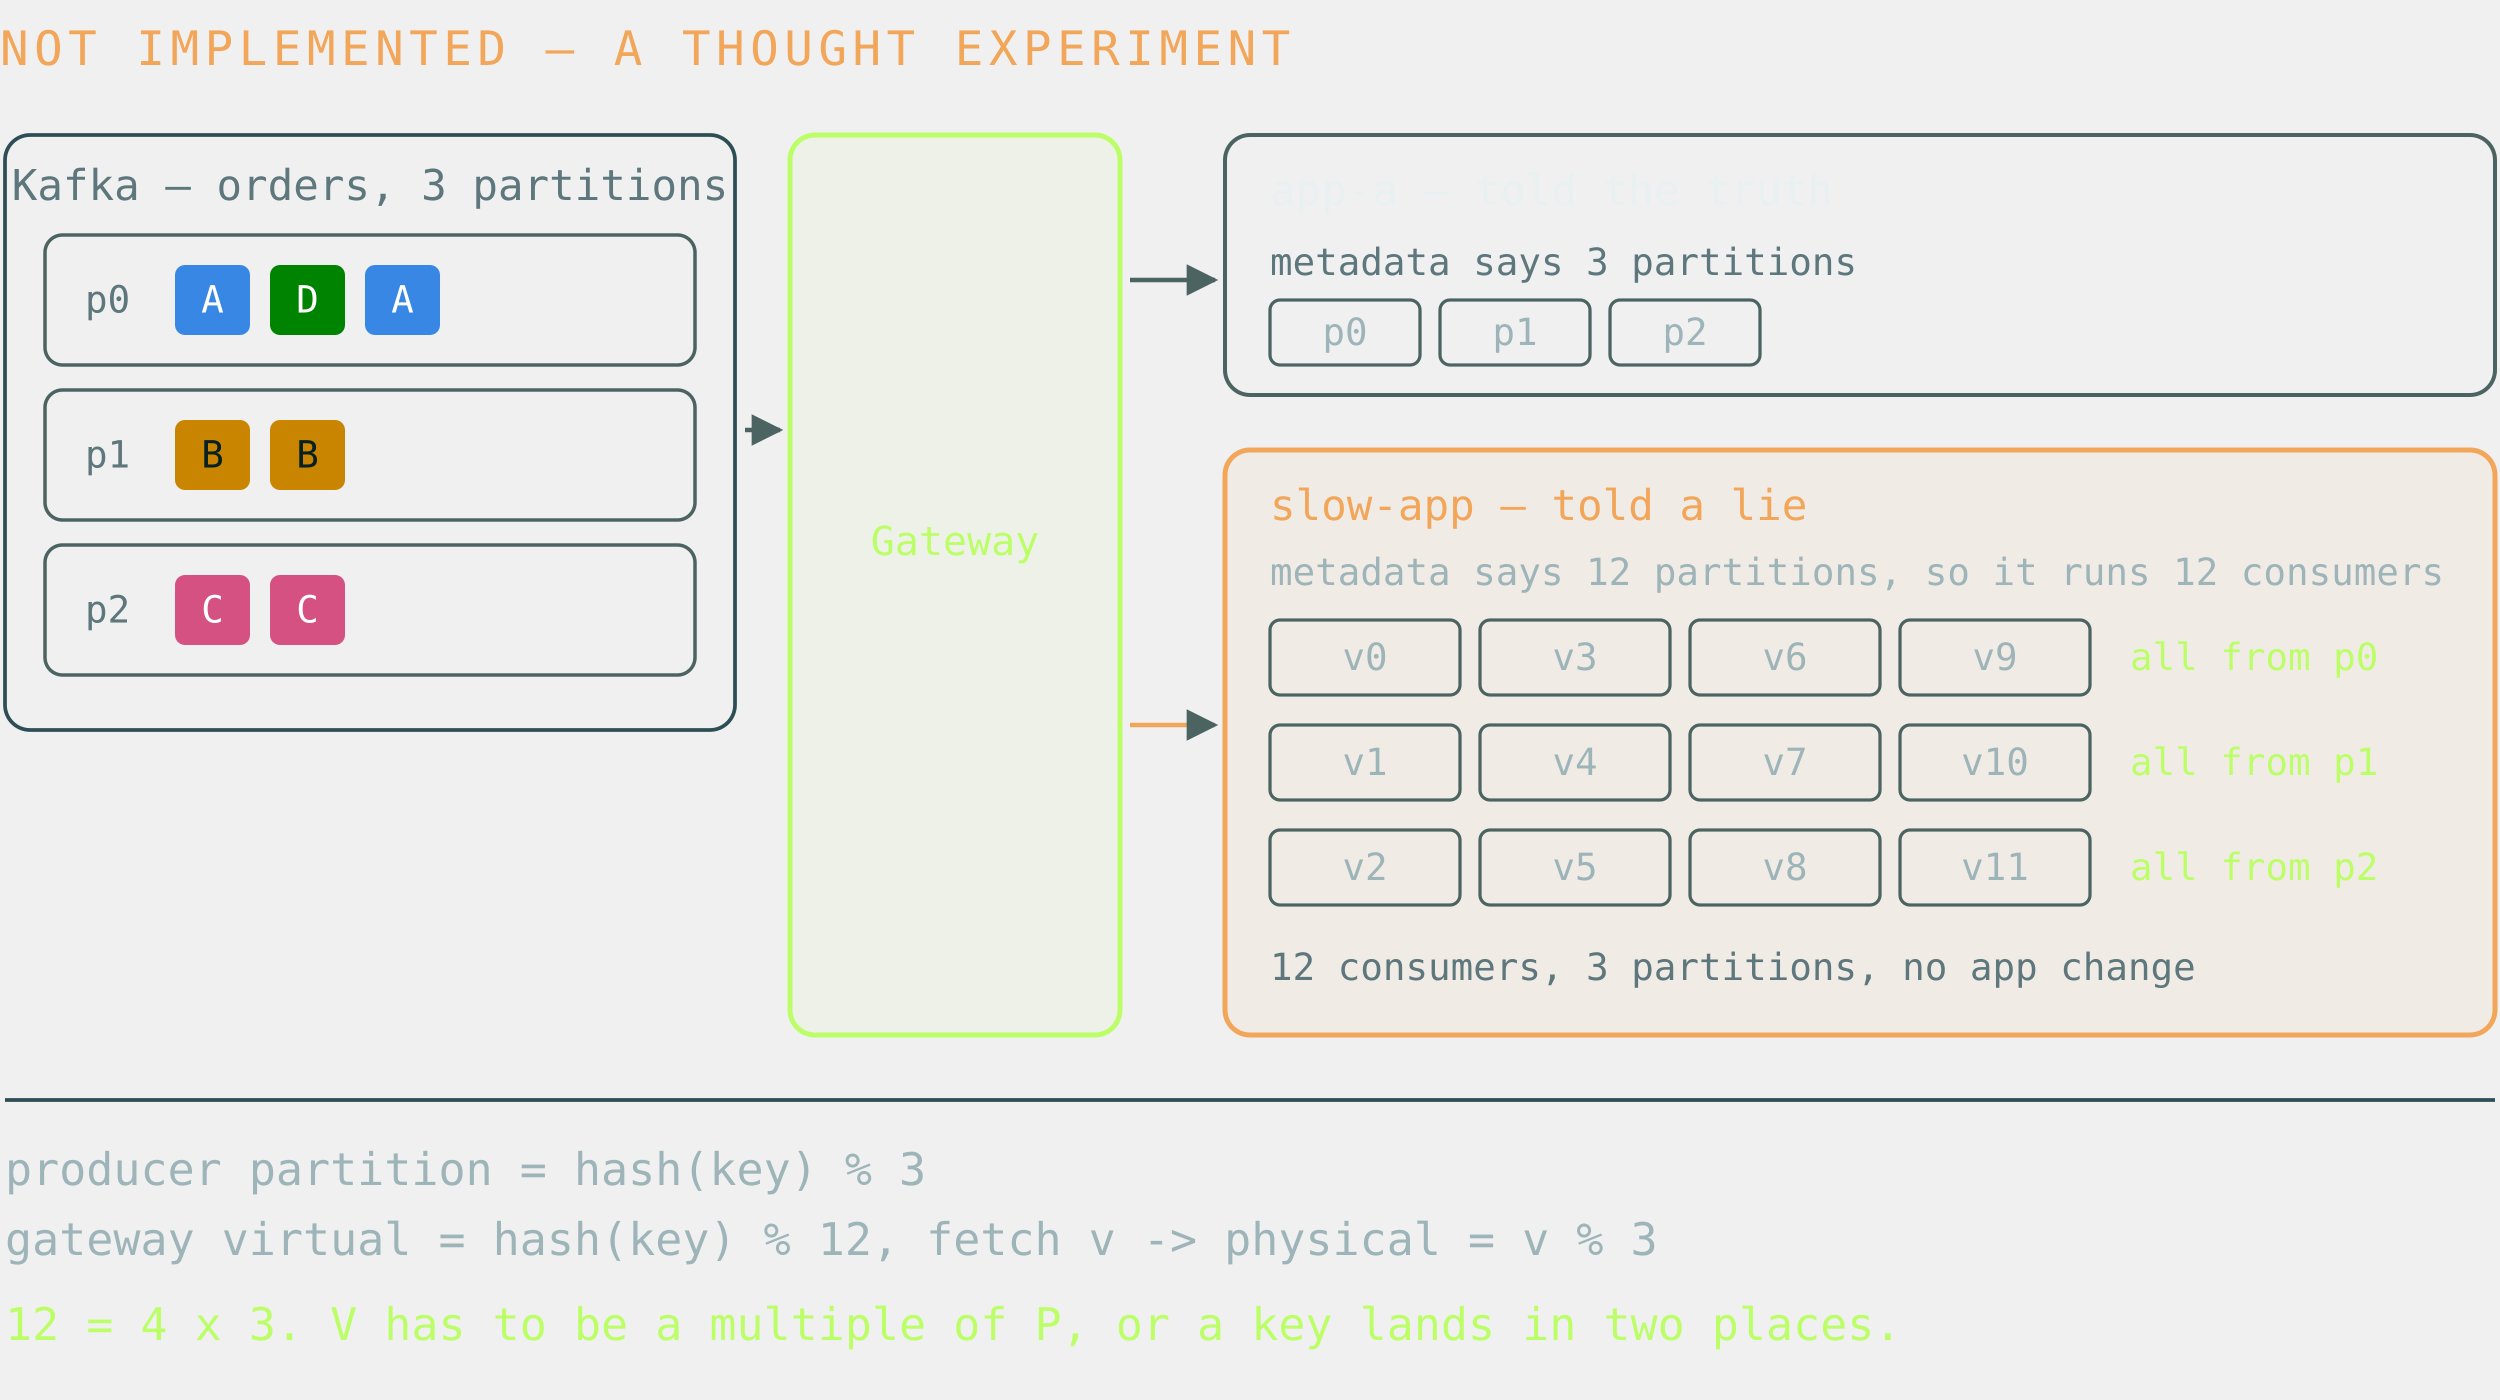
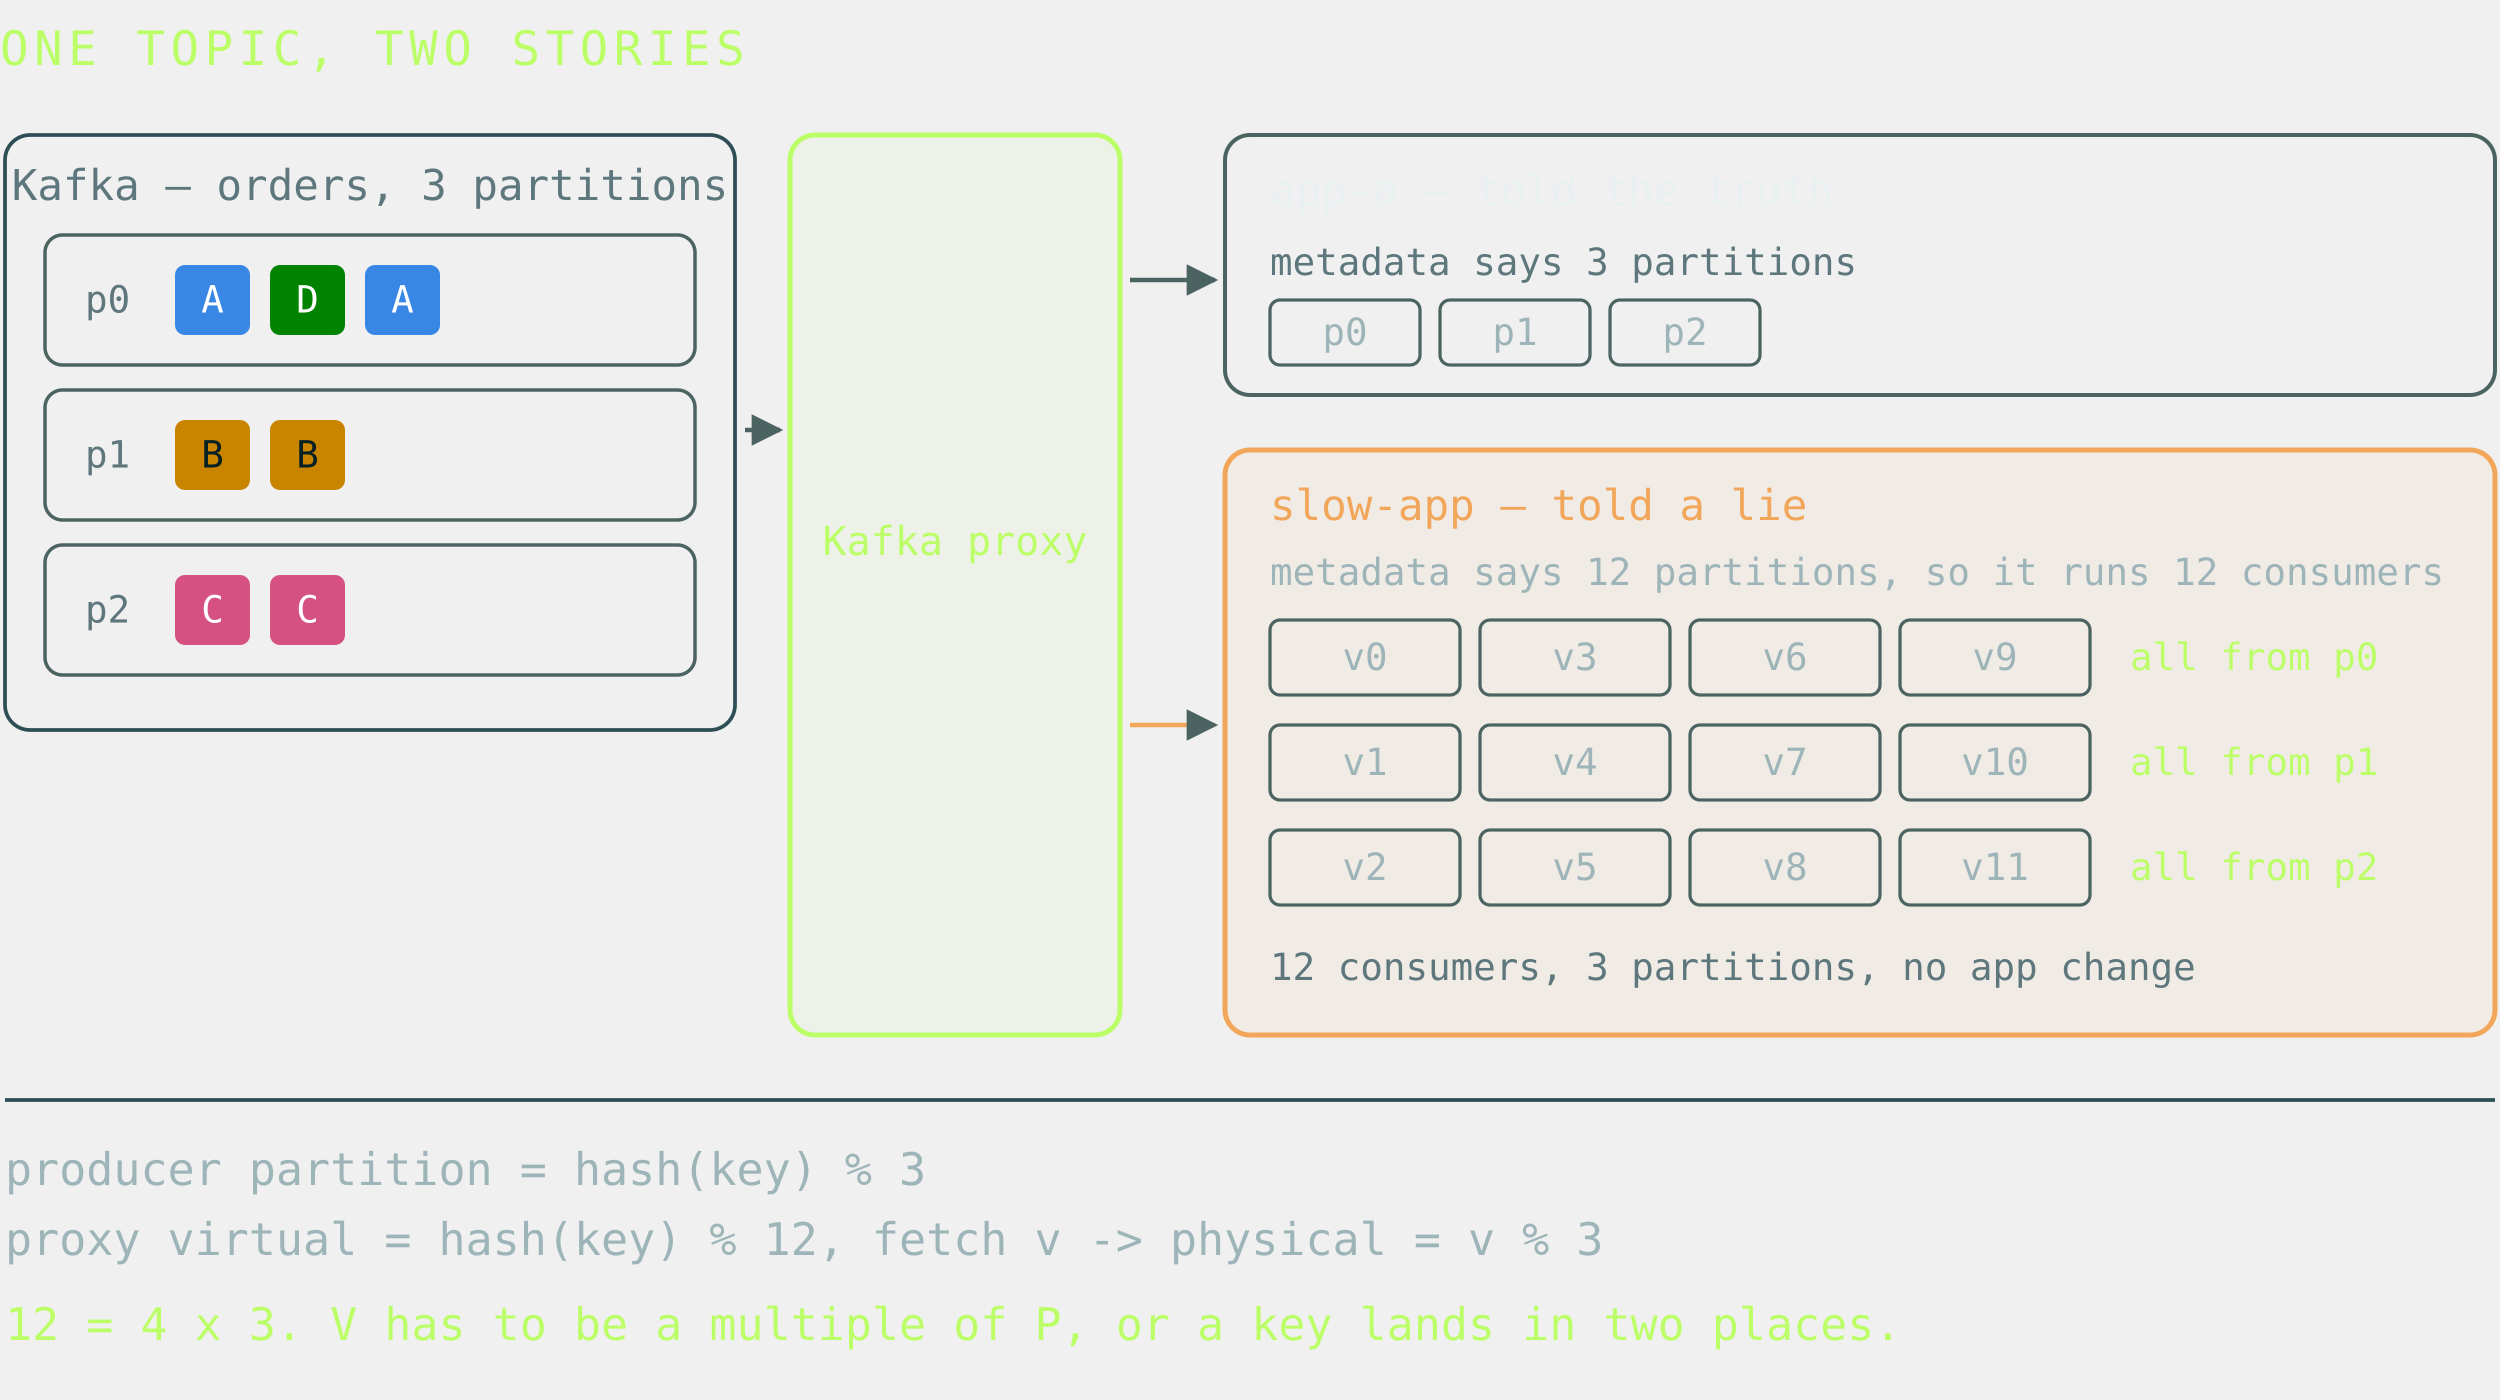
- <svg xmlns="http://www.w3.org/2000/svg" viewBox="0 0 1000 560" role="img" aria-label="A three-partition topic read by two apps through the gateway. The gateway reports three partitions to the fast app and twelve virtual partitions to the slow app. Keys are placed with hash mod twelve, and virtual partition v is served from physical partition v mod 3, so virtual partitions 0, 3, 6 and 9 all come from physical partition 0.">
+ <svg xmlns="http://www.w3.org/2000/svg" viewBox="0 0 1000 560" role="img" aria-label="A three-partition topic read by two apps through a Kafka proxy. The proxy reports three partitions to the fast app and twelve virtual partitions to the slow app. Keys are placed with hash mod twelve, and virtual partition v is served from physical partition v mod 3, so virtual partitions 0, 3, 6 and 9 all come from physical partition 0.">
  <defs>
    <marker id="vp-arrow" viewBox="0 0 10 10" refX="9" refY="5" markerWidth="7" markerHeight="7" orient="auto-start-reverse">
      <path d="M 0 0 L 10 5 L 0 10 z" fill="#4c6461" />
    </marker>
  </defs>
-   <text x="0" y="26" font-family="ui-monospace,Menlo,monospace" font-size="19" letter-spacing="2.2" fill="#f2a65a">NOT IMPLEMENTED — A THOUGHT EXPERIMENT</text>
+   <text x="0" y="26" font-family="ui-monospace,Menlo,monospace" font-size="19" letter-spacing="2.2" fill="#bcfe68">ONE TOPIC, TWO STORIES</text>
  <rect x="2" y="54" width="292" height="238" rx="10" fill="none" stroke="#2e4e56" stroke-width="1.5" />
  <text x="148" y="80" text-anchor="middle" font-family="ui-monospace,Menlo,monospace" font-size="17" fill="#5d777c">Kafka — orders, 3 partitions</text>
  <g font-family="ui-monospace,Menlo,monospace" font-size="15">
    <rect x="18" y="94" width="260" height="52" rx="7" fill="none" stroke="#4c6461" stroke-width="1.4" />
    <text x="34" y="125" fill="#5d777c">p0</text>
    <rect x="70" y="106" width="30" height="28" rx="4" fill="#3987e5" />
    <text x="85" y="125" text-anchor="middle" fill="#ffffff">A</text>
    <rect x="108" y="106" width="30" height="28" rx="4" fill="#008300" />
    <text x="123" y="125" text-anchor="middle" fill="#ffffff">D</text>
    <rect x="146" y="106" width="30" height="28" rx="4" fill="#3987e5" />
    <text x="161" y="125" text-anchor="middle" fill="#ffffff">A</text>
    <rect x="18" y="156" width="260" height="52" rx="7" fill="none" stroke="#4c6461" stroke-width="1.4" />
    <text x="34" y="187" fill="#5d777c">p1</text>
    <rect x="70" y="168" width="30" height="28" rx="4" fill="#c98500" />
    <text x="85" y="187" text-anchor="middle" fill="#072024">B</text>
    <rect x="108" y="168" width="30" height="28" rx="4" fill="#c98500" />
    <text x="123" y="187" text-anchor="middle" fill="#072024">B</text>
    <rect x="18" y="218" width="260" height="52" rx="7" fill="none" stroke="#4c6461" stroke-width="1.4" />
    <text x="34" y="249" fill="#5d777c">p2</text>
    <rect x="70" y="230" width="30" height="28" rx="4" fill="#d55181" />
    <text x="85" y="249" text-anchor="middle" fill="#ffffff">C</text>
    <rect x="108" y="230" width="30" height="28" rx="4" fill="#d55181" />
    <text x="123" y="249" text-anchor="middle" fill="#ffffff">C</text>
  </g>
  <rect x="316" y="54" width="132" height="360" rx="10" fill="rgba(188,254,104,0.06)" stroke="#bcfe68" stroke-width="2" />
-   <text x="382" y="222" text-anchor="middle" font-family="ui-monospace,Menlo,monospace" font-size="16" fill="#bcfe68">Gateway</text>
+   <text x="382" y="222" text-anchor="middle" font-family="ui-monospace,Menlo,monospace" font-size="16" fill="#bcfe68">Kafka proxy</text>
  <line x1="298" y1="172" x2="312" y2="172" stroke="#4c6461" stroke-width="1.8" marker-end="url(#vp-arrow)" />
  <line x1="452" y1="112" x2="486" y2="112" stroke="#4c6461" stroke-width="1.8" marker-end="url(#vp-arrow)" />
  <rect x="490" y="54" width="508" height="104" rx="10" fill="none" stroke="#4c6461" stroke-width="1.6" />
  <text x="508" y="82" font-family="ui-monospace,Menlo,monospace" font-size="17" fill="#e8f0f1">app-a — told the truth</text>
  <text x="508" y="110" font-family="ui-monospace,Menlo,monospace" font-size="15" fill="#5d777c">metadata says 3 partitions</text>
  <g font-family="ui-monospace,Menlo,monospace" font-size="15" text-anchor="middle">
    <rect x="508" y="120" width="60" height="26" rx="4" fill="none" stroke="#4c6461" stroke-width="1.3" />
    <text x="538" y="138" fill="#9db4b8">p0</text>
    <rect x="576" y="120" width="60" height="26" rx="4" fill="none" stroke="#4c6461" stroke-width="1.3" />
    <text x="606" y="138" fill="#9db4b8">p1</text>
    <rect x="644" y="120" width="60" height="26" rx="4" fill="none" stroke="#4c6461" stroke-width="1.3" />
    <text x="674" y="138" fill="#9db4b8">p2</text>
  </g>
  <line x1="452" y1="290" x2="486" y2="290" stroke="#f2a65a" stroke-width="1.8" marker-end="url(#vp-arrow)" />
  <rect x="490" y="180" width="508" height="234" rx="10" fill="rgba(242,166,90,0.07)" stroke="#f2a65a" stroke-width="2" />
  <text x="508" y="208" font-family="ui-monospace,Menlo,monospace" font-size="17" fill="#f2a65a">slow-app — told a lie</text>
  <text x="508" y="234" font-family="ui-monospace,Menlo,monospace" font-size="15" fill="#9db4b8">metadata says 12 partitions, so it runs 12 consumers</text>
  <g font-family="ui-monospace,Menlo,monospace" font-size="15" text-anchor="middle">
    <rect x="508" y="248" width="76" height="30" rx="4" fill="none" stroke="#4c6461" stroke-width="1.3" />
    <text x="546" y="268" fill="#9db4b8">v0</text>
    <rect x="592" y="248" width="76" height="30" rx="4" fill="none" stroke="#4c6461" stroke-width="1.3" />
    <text x="630" y="268" fill="#9db4b8">v3</text>
    <rect x="676" y="248" width="76" height="30" rx="4" fill="none" stroke="#4c6461" stroke-width="1.3" />
    <text x="714" y="268" fill="#9db4b8">v6</text>
    <rect x="760" y="248" width="76" height="30" rx="4" fill="none" stroke="#4c6461" stroke-width="1.3" />
    <text x="798" y="268" fill="#9db4b8">v9</text>
    <rect x="508" y="290" width="76" height="30" rx="4" fill="none" stroke="#4c6461" stroke-width="1.3" />
    <text x="546" y="310" fill="#9db4b8">v1</text>
    <rect x="592" y="290" width="76" height="30" rx="4" fill="none" stroke="#4c6461" stroke-width="1.3" />
    <text x="630" y="310" fill="#9db4b8">v4</text>
    <rect x="676" y="290" width="76" height="30" rx="4" fill="none" stroke="#4c6461" stroke-width="1.3" />
    <text x="714" y="310" fill="#9db4b8">v7</text>
    <rect x="760" y="290" width="76" height="30" rx="4" fill="none" stroke="#4c6461" stroke-width="1.3" />
    <text x="798" y="310" fill="#9db4b8">v10</text>
    <rect x="508" y="332" width="76" height="30" rx="4" fill="none" stroke="#4c6461" stroke-width="1.3" />
    <text x="546" y="352" fill="#9db4b8">v2</text>
    <rect x="592" y="332" width="76" height="30" rx="4" fill="none" stroke="#4c6461" stroke-width="1.3" />
    <text x="630" y="352" fill="#9db4b8">v5</text>
    <rect x="676" y="332" width="76" height="30" rx="4" fill="none" stroke="#4c6461" stroke-width="1.3" />
    <text x="714" y="352" fill="#9db4b8">v8</text>
    <rect x="760" y="332" width="76" height="30" rx="4" fill="none" stroke="#4c6461" stroke-width="1.3" />
    <text x="798" y="352" fill="#9db4b8">v11</text>
  </g>
  <g font-family="ui-monospace,Menlo,monospace" font-size="15">
    <text x="852" y="268" fill="#bcfe68">all from p0</text>
    <text x="852" y="310" fill="#bcfe68">all from p1</text>
    <text x="852" y="352" fill="#bcfe68">all from p2</text>
  </g>
  <text x="508" y="392" font-family="ui-monospace,Menlo,monospace" font-size="15" fill="#5d777c">12 consumers, 3 partitions, no app change</text>
  <line x1="2" y1="440" x2="998" y2="440" stroke="#2e4e56" stroke-width="1.5" />
  <text x="2" y="474" font-family="ui-monospace,Menlo,monospace" font-size="18" fill="#9db4b8">producer   partition = hash(key) % 3</text>
-   <text x="2" y="502" font-family="ui-monospace,Menlo,monospace" font-size="18" fill="#9db4b8">gateway    virtual   = hash(key) % 12,        fetch v  -&gt;  physical = v % 3</text>
+   <text x="2" y="502" font-family="ui-monospace,Menlo,monospace" font-size="18" fill="#9db4b8">proxy      virtual   = hash(key) % 12,        fetch v  -&gt;  physical = v % 3</text>
  <text x="2" y="536" font-family="ui-monospace,Menlo,monospace" font-size="18" fill="#bcfe68">12 = 4 x 3. V has to be a multiple of P, or a key lands in two places.</text>
</svg>
